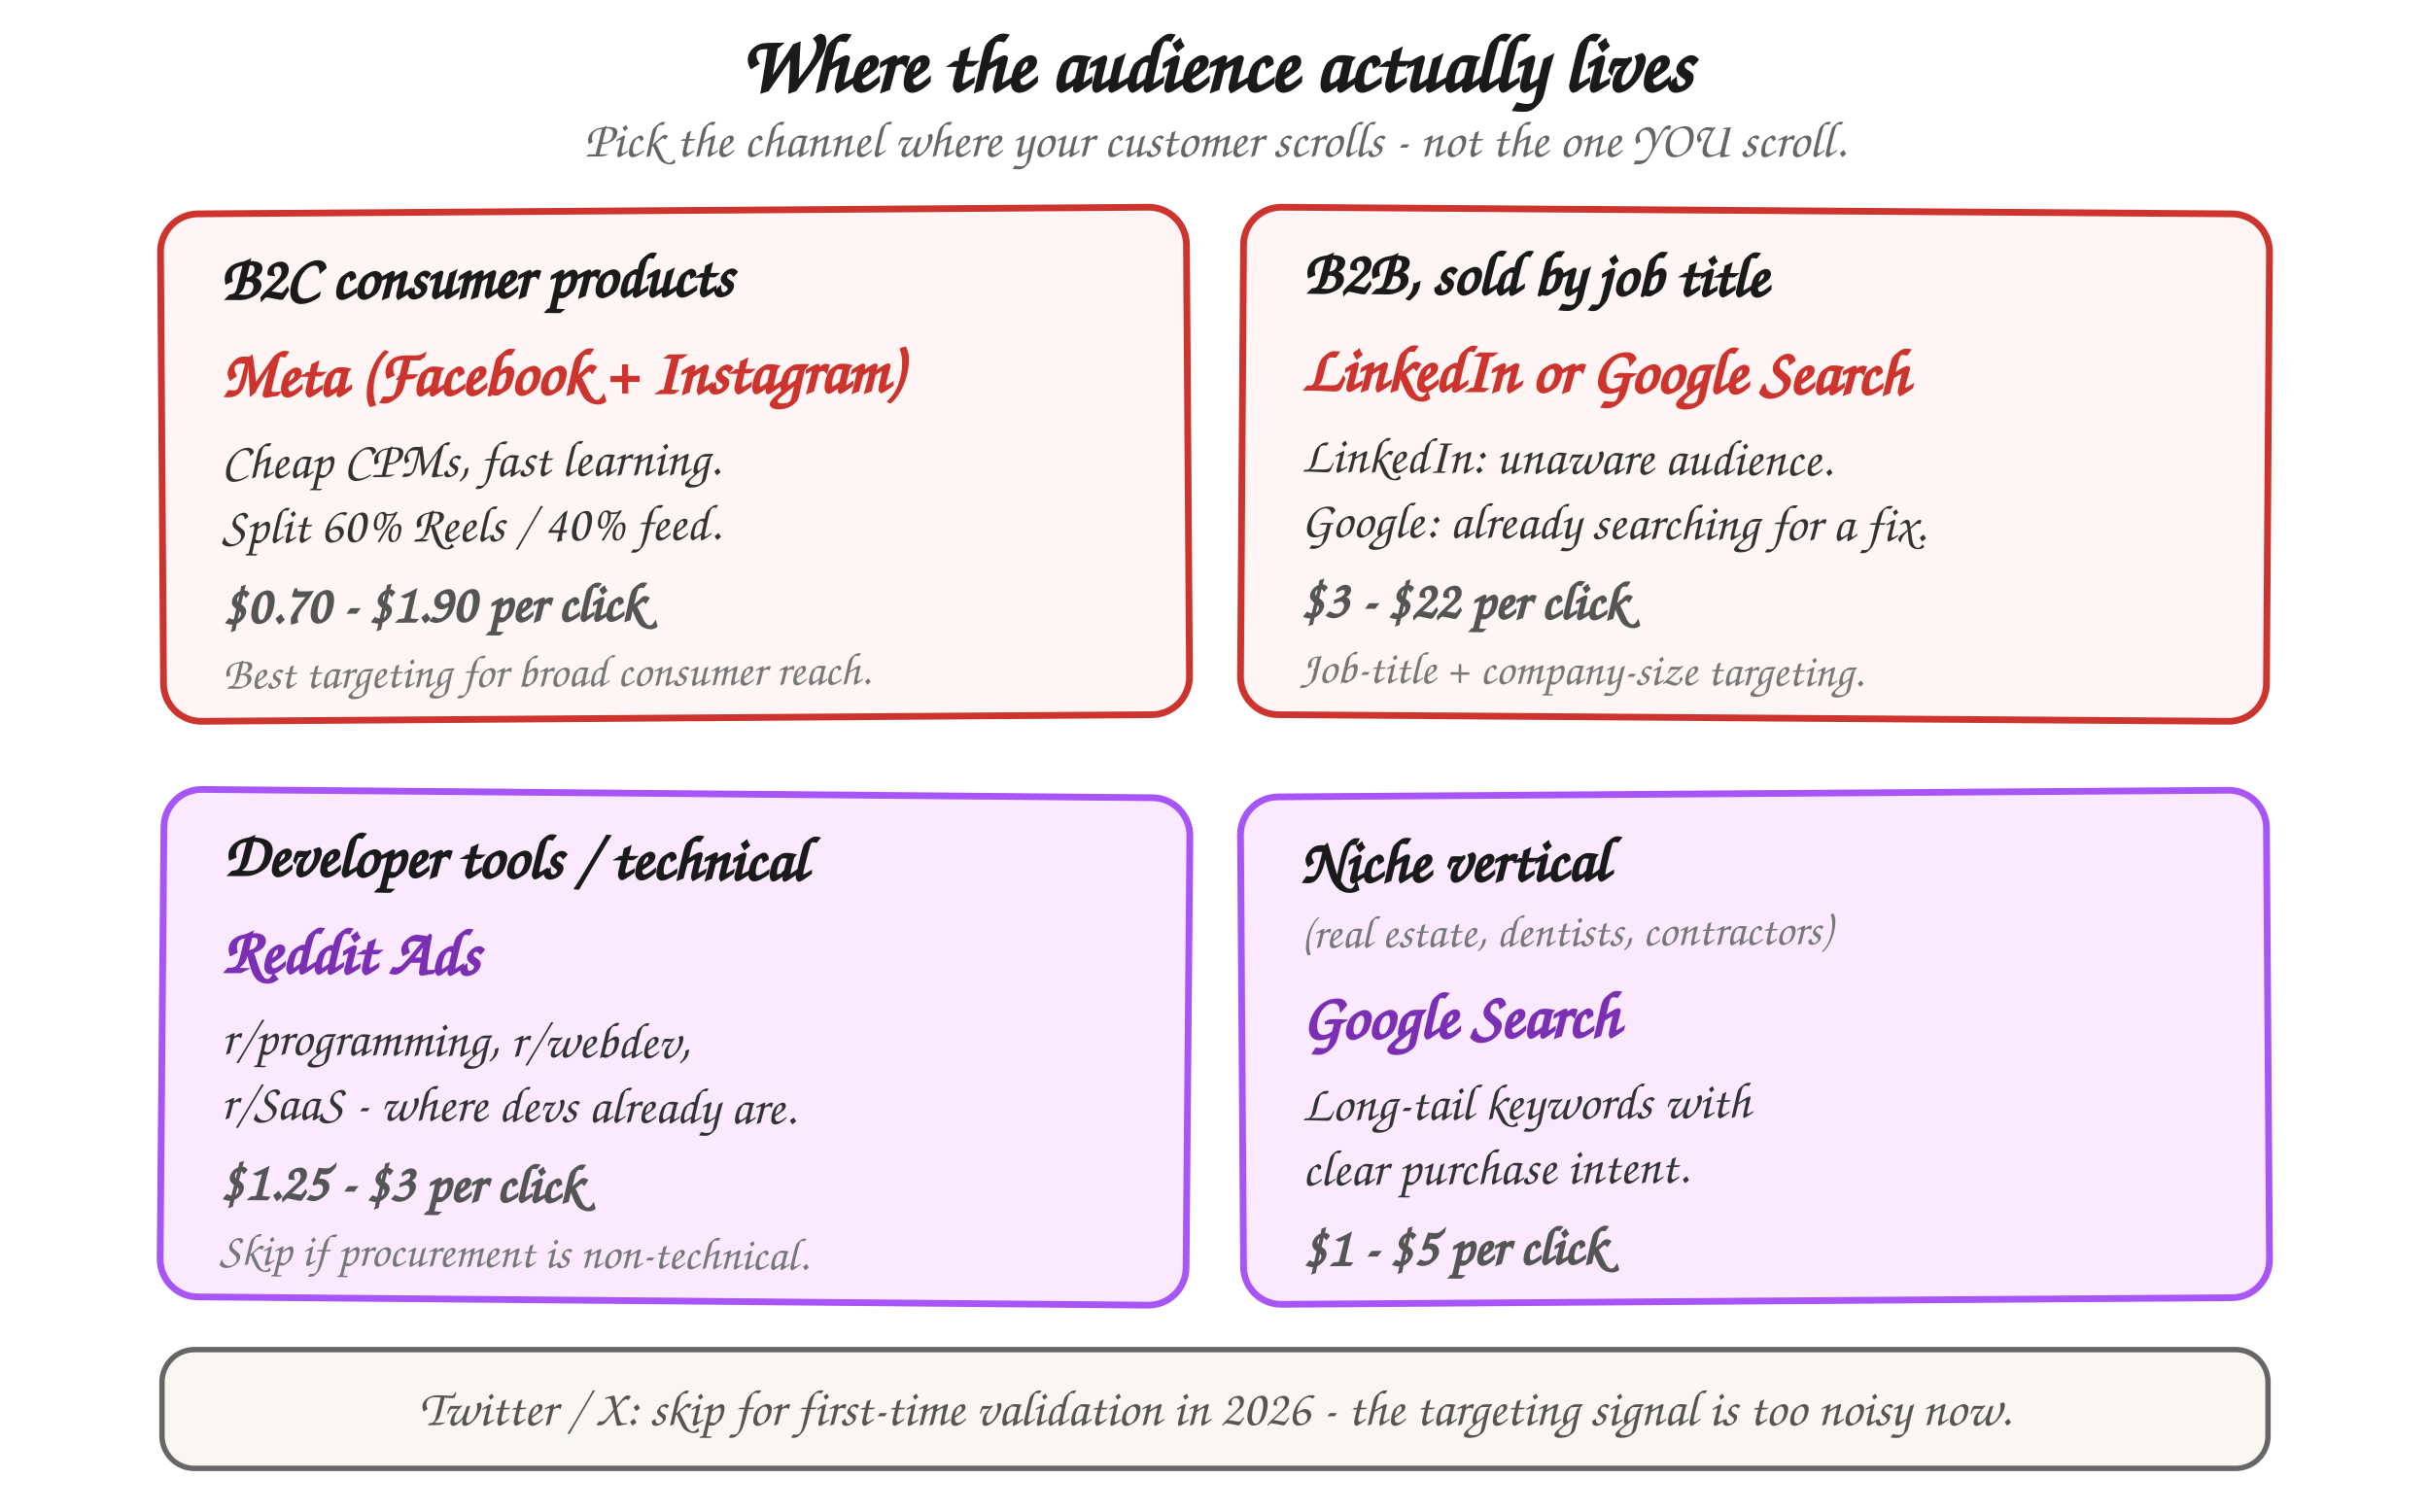
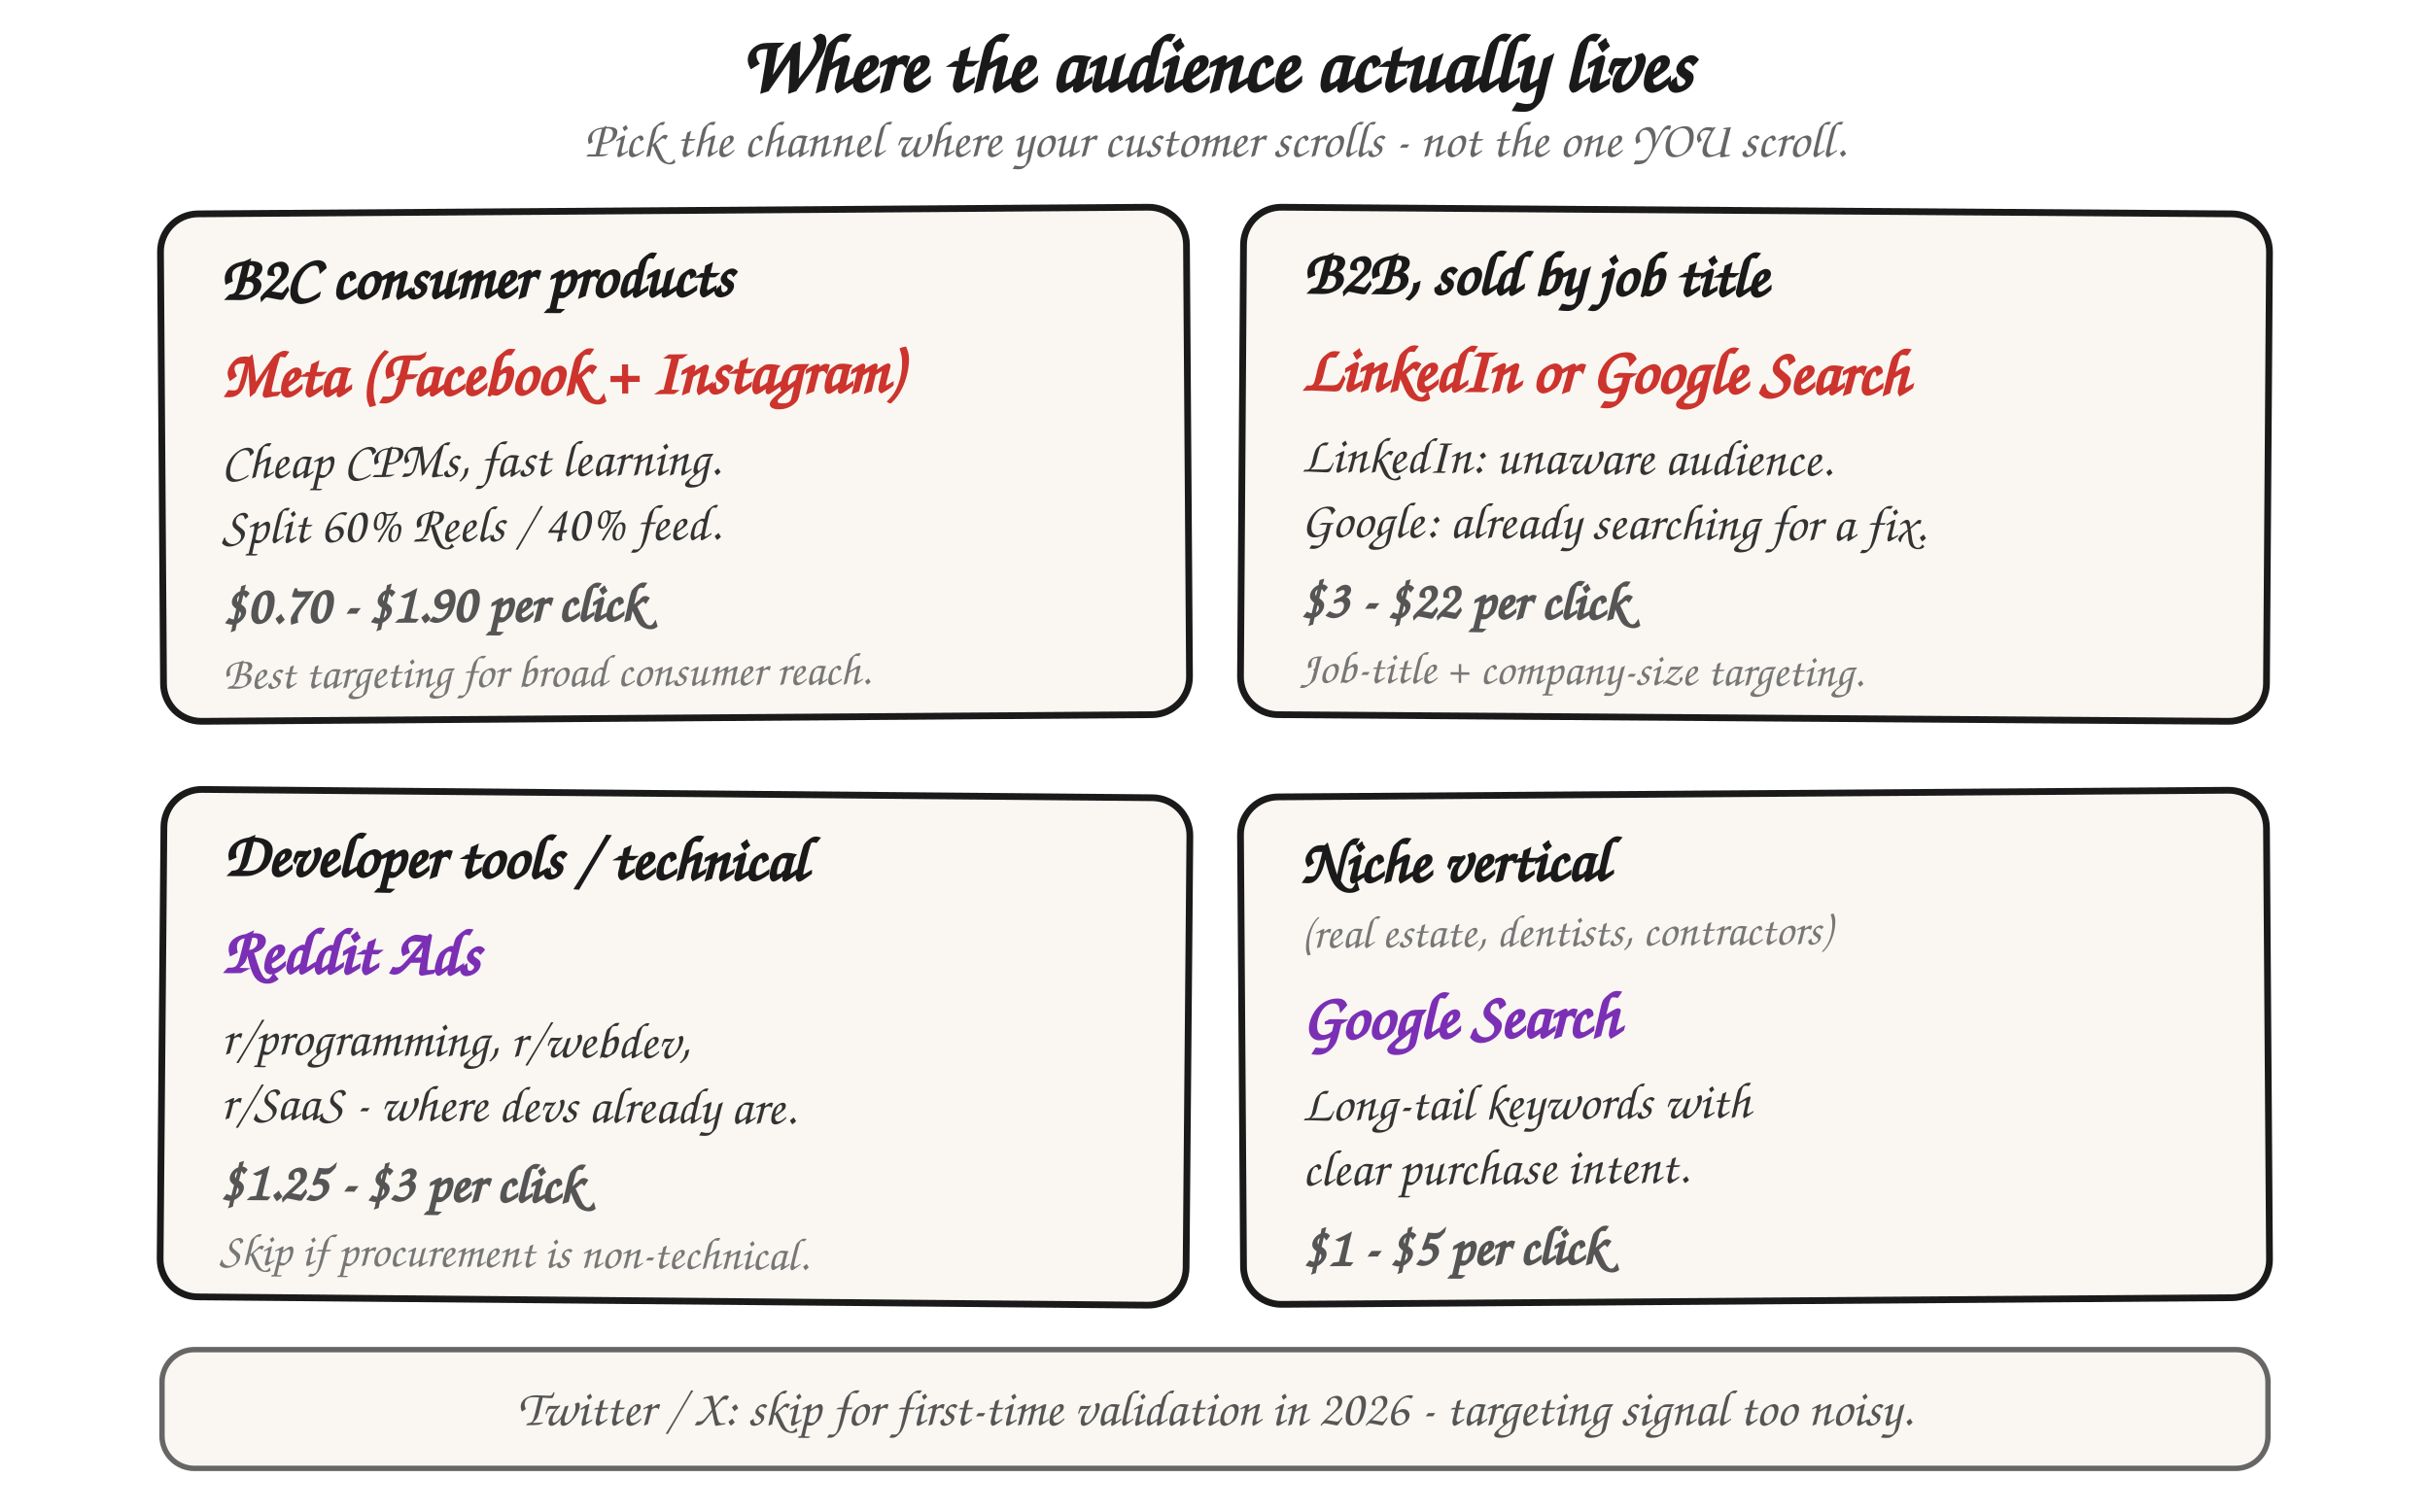
<svg xmlns="http://www.w3.org/2000/svg" viewBox="0 0 900 560" role="img" aria-labelledby="channel-title">
  <defs>
    <style>
      .h     { font-family: "Caveat", "Patrick Hand", "Comic Sans MS", cursive; }
      .head  { font-size: 30px; font-weight: 700; fill: #1a1a1a; }
      .sub   { font-size: 19px; fill: #666; font-style: italic; }
      .icp   { font-size: 23px; font-weight: 700; fill: #1a1a1a; }
      .chan  { font-size: 24px; font-weight: 700; }
      .chan-r{ fill: #cc342d; }
      .chan-p{ fill: #7b2fb5; }
      .body  { font-size: 19px; fill: #333; }
      .cpc   { font-size: 20px; font-weight: 700; fill: #555; }
      .note  { font-size: 17px; fill: #777; font-style: italic; }
-       .box-r { fill: #fff5f5; stroke: #cc342d; stroke-width: 2.5; stroke-linejoin: round; }
-       .box-p { fill: #fbe9ff; stroke: #a855f7; stroke-width: 2.5; stroke-linejoin: round; }
+       .box-r { fill: #faf7f2; stroke: #1a1a1a; stroke-width: 2.5; stroke-linejoin: round; }
+       .box-p { fill: #faf7f2; stroke: #1a1a1a; stroke-width: 2.5; stroke-linejoin: round; }
      .foot  { fill: #faf7f2; stroke: #666; stroke-width: 2; stroke-linejoin: round; }
    </style>
  </defs>
  <text x="450" y="34" text-anchor="middle" class="h head">Where the audience actually lives</text>
  <text x="450" y="58" text-anchor="middle" class="h sub">Pick the channel where your customer scrolls - not the one YOU scroll.</text>
  <g transform="rotate(-0.4 250 172)">
    <rect x="60" y="78" width="380" height="188" rx="14" class="box-r" />
    <text x="82" y="110" class="h icp">B2C consumer products</text>
    <text x="82" y="146" class="h chan chan-r">Meta (Facebook + Instagram)</text>
    <text x="82" y="176" class="h body">Cheap CPMs, fast learning.</text>
    <text x="82" y="200" class="h body">Split 60% Reels / 40% feed.</text>
    <text x="82" y="230" class="h cpc">$0.70 - $1.90 per click</text>
    <text x="82" y="254" class="h note">Best targeting for broad consumer reach.</text>
  </g>
  <g transform="rotate(0.4 650 172)">
    <rect x="460" y="78" width="380" height="188" rx="14" class="box-r" />
    <text x="482" y="110" class="h icp">B2B, sold by job title</text>
    <text x="482" y="146" class="h chan chan-r">LinkedIn or Google Search</text>
    <text x="482" y="176" class="h body">LinkedIn: unaware audience.</text>
    <text x="482" y="200" class="h body">Google: already searching for a fix.</text>
    <text x="482" y="230" class="h cpc">$3 - $22 per click</text>
    <text x="482" y="254" class="h note">Job-title + company-size targeting.</text>
  </g>
  <g transform="rotate(0.5 250 388)">
    <rect x="60" y="294" width="380" height="188" rx="14" class="box-p" />
    <text x="82" y="326" class="h icp">Developer tools / technical</text>
    <text x="82" y="362" class="h chan chan-p">Reddit Ads</text>
    <text x="82" y="392" class="h body">r/programming, r/webdev,</text>
    <text x="82" y="416" class="h body">r/SaaS - where devs already are.</text>
    <text x="82" y="446" class="h cpc">$1.25 - $3 per click</text>
    <text x="82" y="470" class="h note">Skip if procurement is non-technical.</text>
  </g>
  <g transform="rotate(-0.4 650 388)">
    <rect x="460" y="294" width="380" height="188" rx="14" class="box-p" />
    <text x="482" y="326" class="h icp">Niche vertical</text>
    <text x="482" y="350" class="h note">(real estate, dentists, contractors)</text>
    <text x="482" y="384" class="h chan chan-p">Google Search</text>
    <text x="482" y="414" class="h body">Long-tail keywords with</text>
    <text x="482" y="438" class="h body">clear purchase intent.</text>
    <text x="482" y="468" class="h cpc">$1 - $5 per click</text>
  </g>
  <rect x="60" y="500" width="780" height="44" rx="12" class="foot" />
-   <text x="450" y="528" text-anchor="middle" class="h body" style="font-style:italic;fill:#555">Twitter / X: skip for first-time validation in 2026 - the targeting signal is too noisy now.</text>
+   <text x="450" y="528" text-anchor="middle" class="h body" style="font-style:italic;fill:#555">Twitter / X: skip for first-time validation in 2026 - targeting signal too noisy.</text>
</svg>
